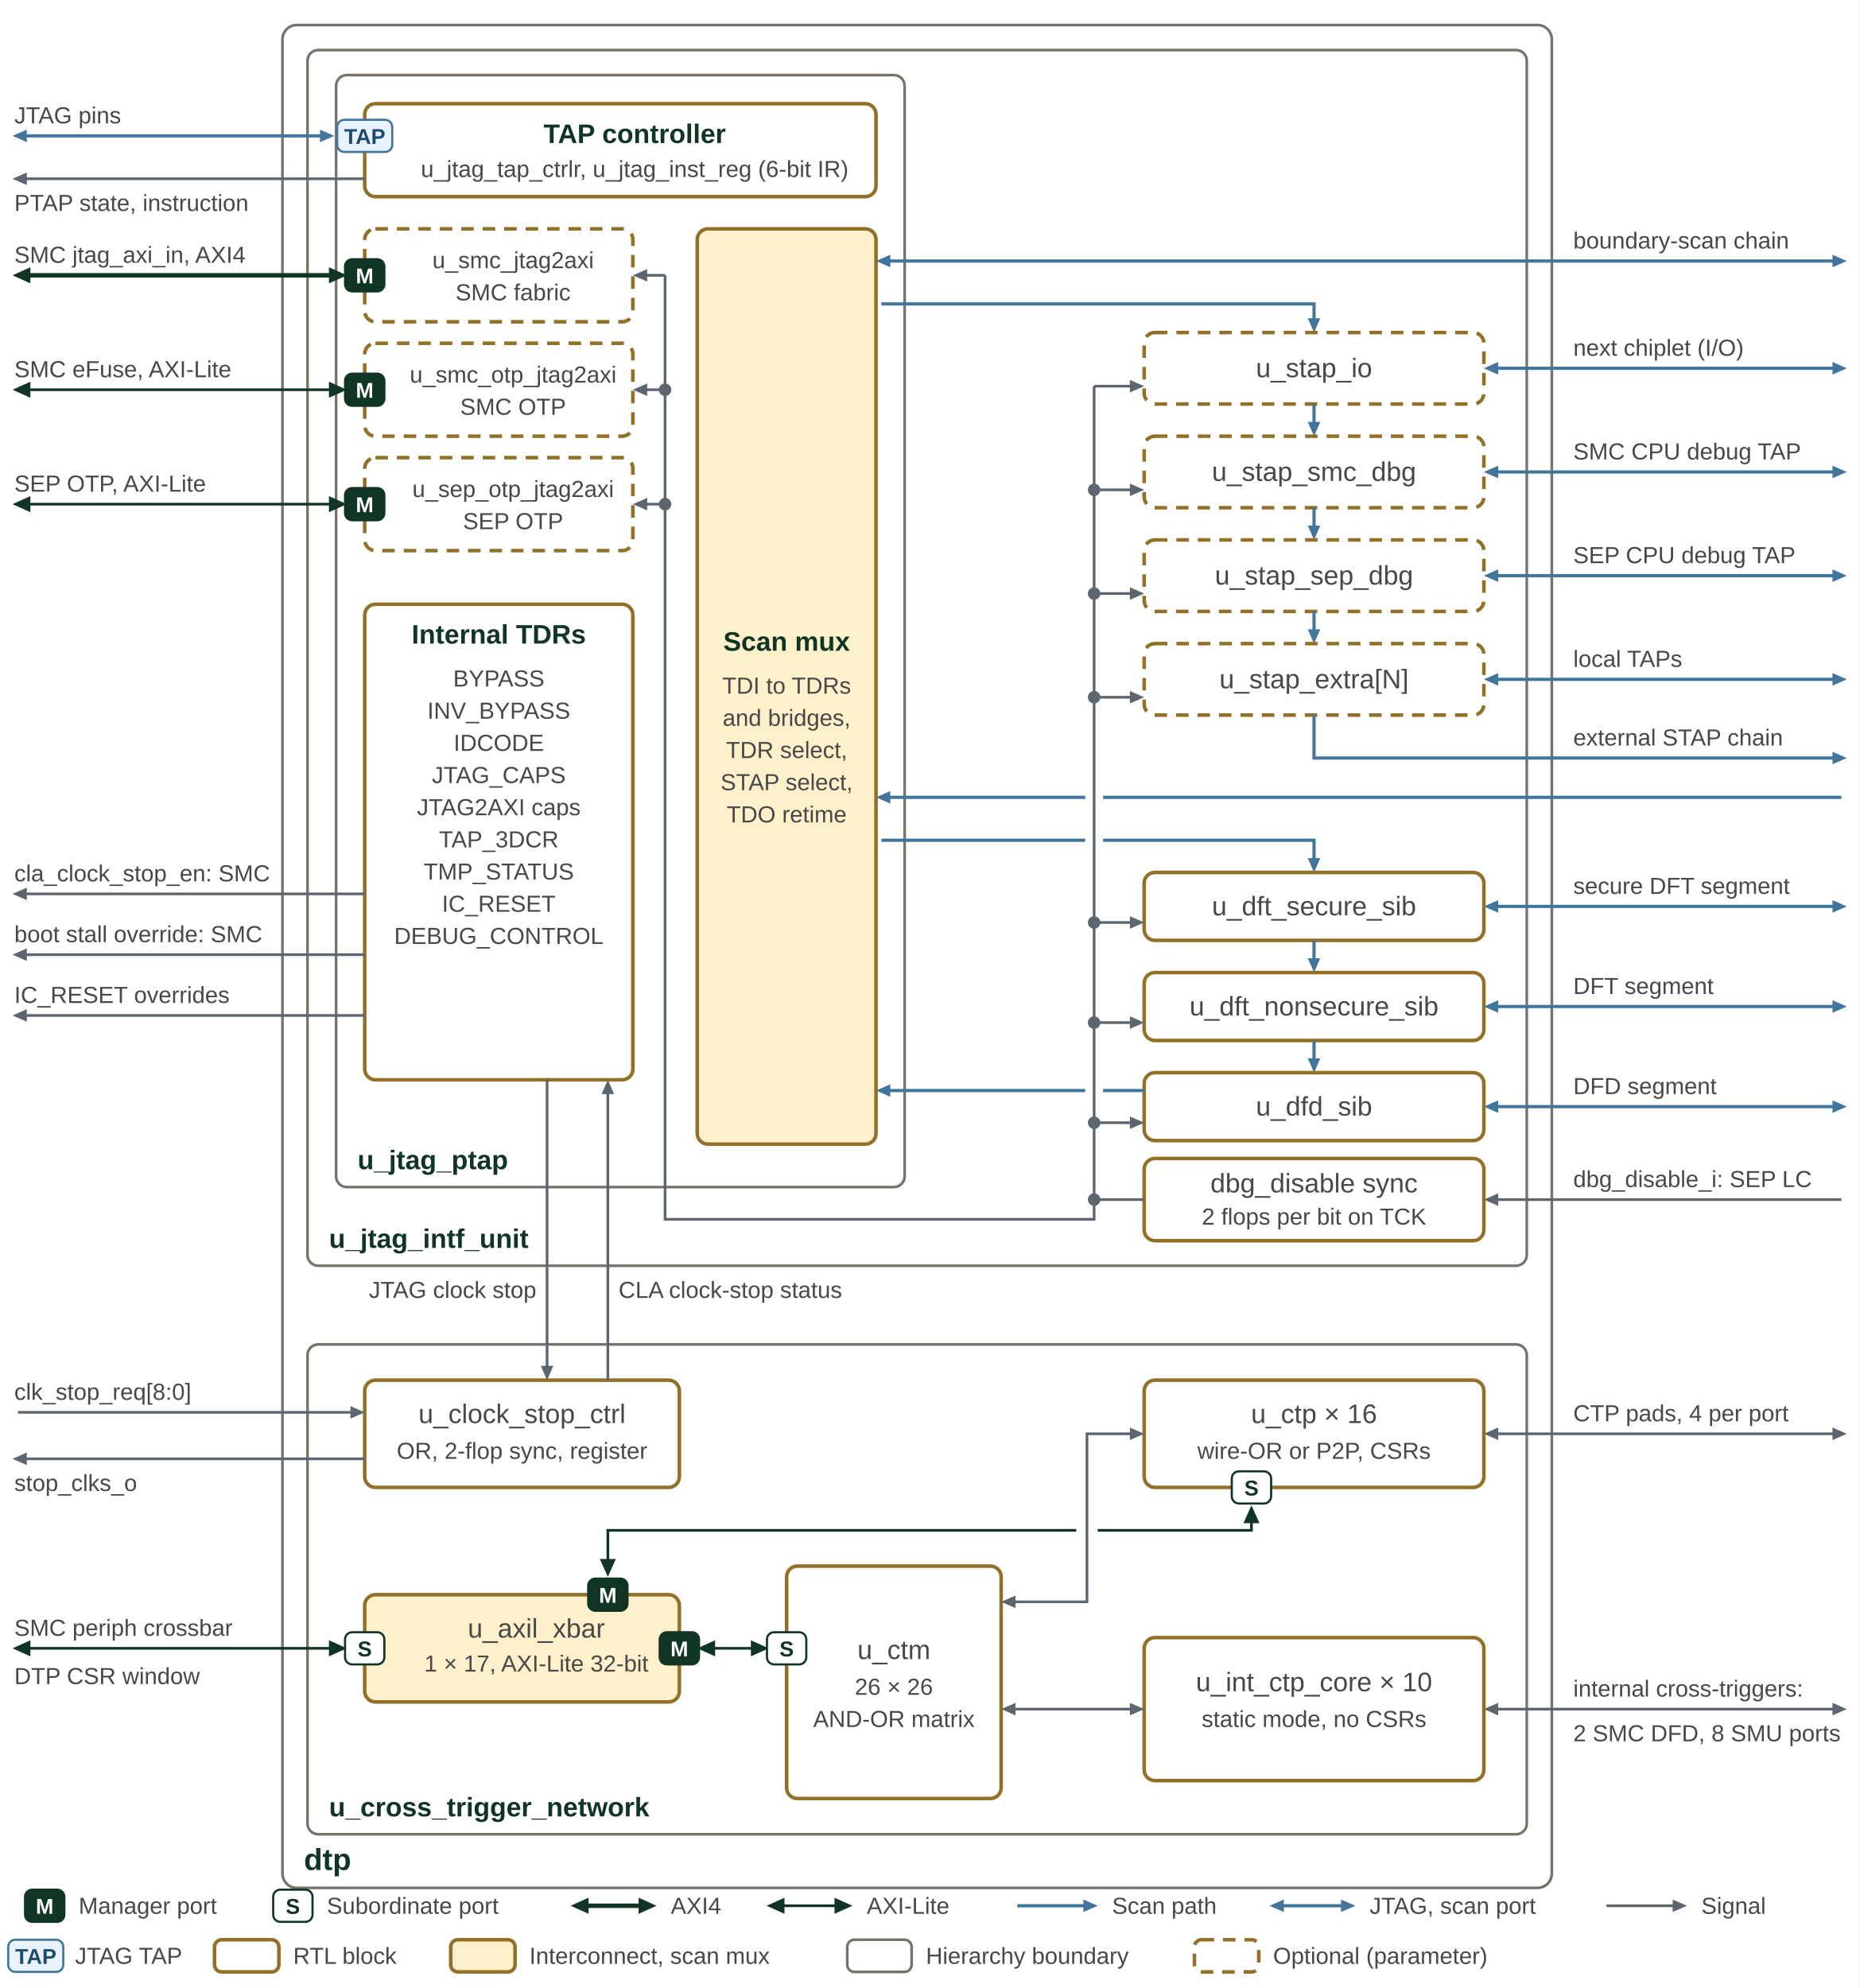
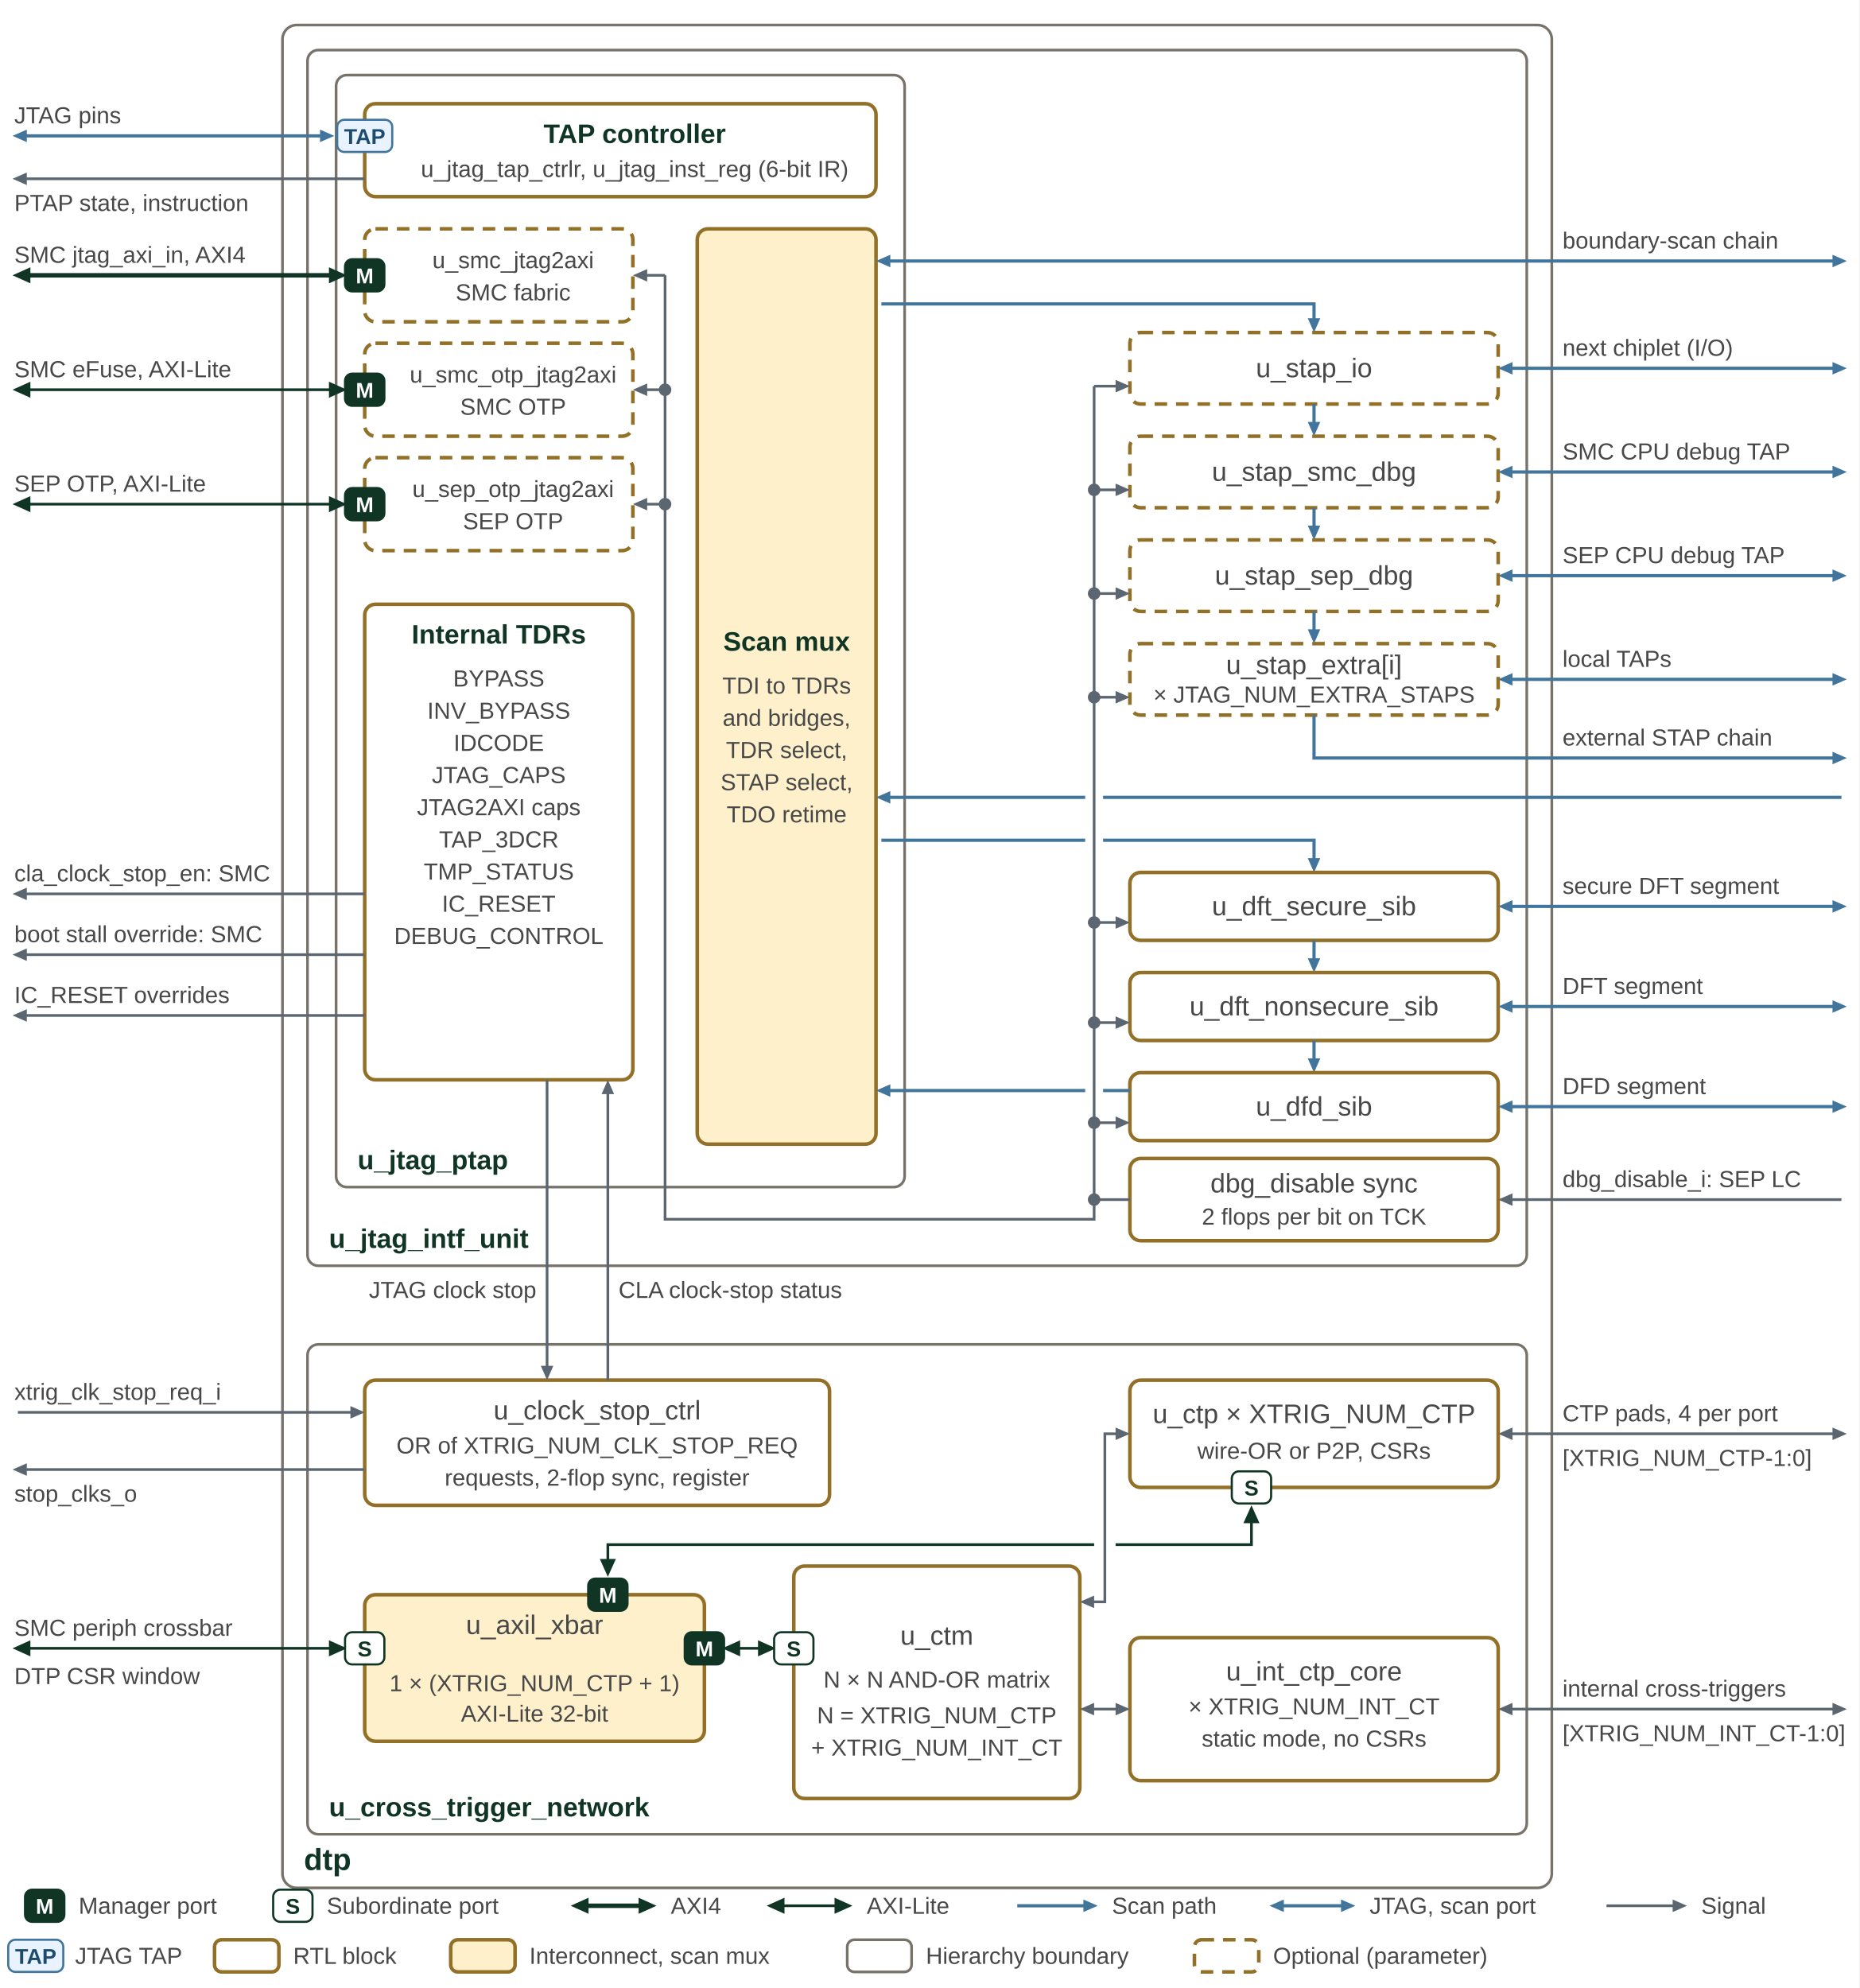
<svg xmlns="http://www.w3.org/2000/svg" width="1040" height="1112" viewBox="0 0 1040 1112" role="img" aria-labelledby="title desc">
  <defs>
    <marker id="ae" markerUnits="userSpaceOnUse" markerWidth="10" markerHeight="9" refX="7" refY="4.5" orient="auto">
      <path d="M0,0 L10,4.5 L0,9 Z" fill="#103525" />
    </marker>
    <marker id="as" markerUnits="userSpaceOnUse" markerWidth="10" markerHeight="9" refX="3" refY="4.5" orient="auto">
      <path d="M10,0 L0,4.5 L10,9 Z" fill="#103525" />
    </marker>
    <marker id="ge" markerUnits="userSpaceOnUse" markerWidth="8" markerHeight="7" refX="5" refY="3.5" orient="auto">
      <path d="M0,0 L8,3.5 L0,7 Z" fill="#5b6670" />
    </marker>
    <marker id="gs" markerUnits="userSpaceOnUse" markerWidth="8" markerHeight="7" refX="3" refY="3.5" orient="auto">
      <path d="M8,0 L0,3.5 L8,7 Z" fill="#5b6670" />
    </marker>
    <marker id="je" markerUnits="userSpaceOnUse" markerWidth="8" markerHeight="7" refX="5" refY="3.5" orient="auto">
      <path d="M0,0 L8,3.5 L0,7 Z" fill="#42759b" />
    </marker>
    <marker id="js" markerUnits="userSpaceOnUse" markerWidth="8" markerHeight="7" refX="3" refY="3.5" orient="auto">
      <path d="M8,0 L0,3.5 L8,7 Z" fill="#42759b" />
    </marker>
    <marker id="m-smu" markerUnits="userSpaceOnUse" markerWidth="8" markerHeight="7" refX="5" refY="3.5" orient="auto">
      <path d="M0,0 L8,3.5 L0,7 Z" fill="#103525" />
    </marker>
    <marker id="m-ref" markerUnits="userSpaceOnUse" markerWidth="8" markerHeight="7" refX="5" refY="3.5" orient="auto">
      <path d="M0,0 L8,3.5 L0,7 Z" fill="#2f7f79" />
    </marker>
    <marker id="m-per" markerUnits="userSpaceOnUse" markerWidth="8" markerHeight="7" refX="5" refY="3.5" orient="auto">
      <path d="M0,0 L8,3.5 L0,7 Z" fill="#937027" />
    </marker>
    <marker id="m-tel" markerUnits="userSpaceOnUse" markerWidth="8" markerHeight="7" refX="5" refY="3.5" orient="auto">
      <path d="M0,0 L8,3.5 L0,7 Z" fill="#664488" />
    </marker>
    <marker id="m-wdt" markerUnits="userSpaceOnUse" markerWidth="8" markerHeight="7" refX="5" refY="3.5" orient="auto">
      <path d="M0,0 L8,3.5 L0,7 Z" fill="#77736b" />
    </marker>
    <marker id="m-rosc" markerUnits="userSpaceOnUse" markerWidth="8" markerHeight="7" refX="5" refY="3.5" orient="auto">
      <path d="M0,0 L8,3.5 L0,7 Z" fill="#336633" />
    </marker>
    <marker id="m-jtag" markerUnits="userSpaceOnUse" markerWidth="8" markerHeight="7" refX="5" refY="3.5" orient="auto">
      <path d="M0,0 L8,3.5 L0,7 Z" fill="#42759b" />
    </marker>
    <marker id="m-spi" markerUnits="userSpaceOnUse" markerWidth="8" markerHeight="7" refX="5" refY="3.5" orient="auto">
      <path d="M0,0 L8,3.5 L0,7 Z" fill="#5b6670" />
    </marker>
    <marker id="m-slate" markerUnits="userSpaceOnUse" markerWidth="8" markerHeight="7" refX="5" refY="3.5" orient="auto">
      <path d="M0,0 L8,3.5 L0,7 Z" fill="#5b6670" />
    </marker>
    <marker id="m-pg" markerUnits="userSpaceOnUse" markerWidth="8" markerHeight="7" refX="5" refY="3.5" orient="auto">
      <path d="M0,0 L8,3.5 L0,7 Z" fill="#336633" />
    </marker>
    <style>
text { font-family: Arial, sans-serif; font-size: 15px; fill: #484848; }
.t { fill: #484848; }
.b { font-size: 17px; font-weight: bold; fill: #103525; }
.bs { font-size: 15px; font-weight: bold; fill: #103525; }
.h { font-size: 22px; font-weight: bold; fill: #103525; }
.s { font-size: 13px; fill: #484848; }
.si { font-size: 13px; font-style: italic; fill: #484848; }
.pmt { font-size: 12px; font-weight: bold; fill: #ffffff; }
.pst { font-size: 12px; font-weight: bold; fill: #103525; }
.pjt { font-size: 12px; font-weight: bold; fill: #1d4b6e; }
.pct { font-size: 12px; font-weight: bold; fill: #1f5c57; }
.pm { fill: #103525; stroke: #103525; stroke-width: 1.2; }
.ps { fill: #ffffff; stroke: #103525; stroke-width: 1.2; }
.pj { fill: #e8f3ff; stroke: #42759b; stroke-width: 1.2; }
.pc { fill: #d9f0ee; stroke: #2f7f79; stroke-width: 1.2; }
.smu { fill: #ffffff; stroke: #77736b; stroke-width: 1.5; }
.network { fill: #e8f0e8; stroke: #336633; stroke-width: 2; }
.fabric { fill: #fff0cc; stroke: #937027; stroke-width: 2; }
.core { fill: #ffffff; stroke: #937027; stroke-width: 2; }
.future { fill: #ffffff; stroke: #937027; stroke-width: 2; }
.nostroke { stroke: none; }
.fut { fill: none; stroke-dasharray: 7 5; }
.opt { stroke-dasharray: 7 5; }
.hatch { fill: none; stroke: #103525; stroke-opacity: 0.16; stroke-width: 1.2; }
.external { fill: #f2f2f2; stroke: #77736b; stroke-width: 1.5; }
.axi { fill: none; stroke: #103525; stroke-width: 2.5; marker-start: url(#as); marker-end: url(#ae); }
.axio { fill: none; stroke: #103525; stroke-width: 2.5; stroke-dasharray: 8 5; marker-start: url(#as); marker-end: url(#ae); }
.sig { fill: none; stroke: #5b6670; stroke-width: 1.5; marker-start: url(#gs); marker-end: url(#ge); }
.sigo { fill: none; stroke: #5b6670; stroke-width: 1.5; marker-end: url(#ge); }
.jtag { fill: none; stroke: #42759b; stroke-width: 1.8; marker-end: url(#je); }
.jtagb { fill: none; stroke: #42759b; stroke-width: 1.8; marker-start: url(#js); marker-end: url(#je); }
.sigplain { fill: none; stroke: #5b6670; stroke-width: 1.5; }
.n-smu { fill: none; stroke: #103525; stroke-width: 2.5; }
.a-smu { fill: none; stroke: #103525; stroke-width: 2.5; marker-end: url(#m-smu); }
.n-ref { fill: none; stroke: #2f7f79; stroke-width: 1.8; }
.a-ref { fill: none; stroke: #2f7f79; stroke-width: 1.8; marker-end: url(#m-ref); }
.n-per { fill: none; stroke: #937027; stroke-width: 1.8; }
.a-per { fill: none; stroke: #937027; stroke-width: 1.8; marker-end: url(#m-per); }
.n-tel { fill: none; stroke: #664488; stroke-width: 1.8; }
.a-tel { fill: none; stroke: #664488; stroke-width: 1.8; marker-end: url(#m-tel); }
.n-wdt { fill: none; stroke: #77736b; stroke-width: 1.8; }
.a-wdt { fill: none; stroke: #77736b; stroke-width: 1.8; marker-end: url(#m-wdt); }
.n-rosc { fill: none; stroke: #336633; stroke-width: 1.8; }
.a-rosc { fill: none; stroke: #336633; stroke-width: 1.8; marker-end: url(#m-rosc); }
.n-jtag { fill: none; stroke: #42759b; stroke-width: 1.8; }
.a-jtag { fill: none; stroke: #42759b; stroke-width: 1.8; marker-end: url(#m-jtag); }
.n-spi { fill: none; stroke: #5b6670; stroke-width: 1.8; }
.a-spi { fill: none; stroke: #5b6670; stroke-width: 1.8; marker-end: url(#m-spi); }
.n-slate { fill: none; stroke: #5b6670; stroke-width: 1.8; }
.a-slate { fill: none; stroke: #5b6670; stroke-width: 1.8; marker-end: url(#m-slate); }
.n-pg { fill: none; stroke: #336633; stroke-width: 1.8; }
.a-pg { fill: none; stroke: #336633; stroke-width: 1.8; marker-end: url(#m-pg); }
.axil { fill: none; stroke: #103525; stroke-width: 1.5; marker-start: url(#as); marker-end: url(#ae); }
.sigd { fill: none; stroke: #5b6670; stroke-width: 1.5; stroke-dasharray: 5 4; marker-end: url(#ge); }
.axin { fill: none; stroke: #103525; stroke-width: 2.5; }
.axis { fill: none; stroke: #103525; stroke-width: 2.5; marker-start: url(#as); }
.axie { fill: none; stroke: #103525; stroke-width: 2.5; marker-end: url(#ae); }
.axiln { fill: none; stroke: #103525; stroke-width: 1.5; }
.sgo { fill: none; stroke: #5b6670; stroke-width: 1.5; }
</style>
  </defs>
  <rect width="1040" height="1112" fill="#ffffff" />
  <rect class="smu" x="158" y="14" width="710" height="1042" rx="8" />
  <text class="b" x="170" y="1046" text-anchor="start">dtp</text>
  <rect class="smu" x="172" y="28" width="682" height="680" rx="6" />
  <text class="bs" x="184" y="698" text-anchor="start">u_jtag_intf_unit</text>
  <rect class="smu" x="188" y="42" width="318" height="622" rx="6" />
  <text class="bs" x="200" y="654" text-anchor="start">u_jtag_ptap</text>
  <rect class="core" x="204" y="58" width="286" height="52" rx="6" />
  <text class="bs" x="355" y="80" text-anchor="middle">TAP controller</text>
  <text class="s" x="355" y="99" text-anchor="middle">u_jtag_tap_ctrlr, u_jtag_inst_reg (6-bit IR)</text>
  <path class="jtagb" d="M10,76 L184,76" />
  <text class="s" x="8" y="69" text-anchor="start">JTAG pins</text>
  <path class="sigo" d="M204,100 L10,100" />
  <text class="s" x="8" y="118" text-anchor="start">PTAP state, instruction</text>
  <rect class="core opt" x="204" y="128" width="150" height="52" rx="6" />
  <text class="s" x="287" y="150" text-anchor="middle">u_smc_jtag2axi</text>
  <text class="s" x="287" y="168" text-anchor="middle">SMC fabric</text>
  <path class="axi" d="M191,154.0 L10,154.0" />
  <text class="s" x="8" y="147" text-anchor="start">SMC jtag_axi_in, AXI4</text>
  <rect class="core opt" x="204" y="192" width="150" height="52" rx="6" />
  <text class="s" x="287" y="214" text-anchor="middle">u_smc_otp_jtag2axi</text>
  <text class="s" x="287" y="232" text-anchor="middle">SMC OTP</text>
  <path class="axil" d="M191,218.0 L10,218.0" />
  <text class="s" x="8" y="211" text-anchor="start">SMC eFuse, AXI-Lite</text>
  <rect class="core opt" x="204" y="256" width="150" height="52" rx="6" />
  <text class="s" x="287" y="278" text-anchor="middle">u_sep_otp_jtag2axi</text>
  <text class="s" x="287" y="296" text-anchor="middle">SEP OTP</text>
  <path class="axil" d="M191,282.0 L10,282.0" />
  <text class="s" x="8" y="275" text-anchor="start">SEP OTP, AXI-Lite</text>
  <rect class="core" x="204" y="338" width="150" height="266" rx="6" />
  <text class="bs" x="279" y="360" text-anchor="middle">Internal TDRs</text>
  <text class="s" x="279" y="384" text-anchor="middle">BYPASS</text>
  <text class="s" x="279" y="402" text-anchor="middle">INV_BYPASS</text>
  <text class="s" x="279" y="420" text-anchor="middle">IDCODE</text>
  <text class="s" x="279" y="438" text-anchor="middle">JTAG_CAPS</text>
  <text class="s" x="279" y="456" text-anchor="middle">JTAG2AXI caps</text>
  <text class="s" x="279" y="474" text-anchor="middle">TAP_3DCR</text>
  <text class="s" x="279" y="492" text-anchor="middle">TMP_STATUS</text>
  <text class="s" x="279" y="510" text-anchor="middle">IC_RESET</text>
  <text class="s" x="279" y="528" text-anchor="middle">DEBUG_CONTROL</text>
  <path class="sigo" d="M204,500 L10,500" />
  <text class="s" x="8" y="493" text-anchor="start">cla_clock_stop_en: SMC</text>
  <path class="sigo" d="M204,534 L10,534" />
  <text class="s" x="8" y="527" text-anchor="start">boot stall override: SMC</text>
  <path class="sigo" d="M204,568 L10,568" />
  <text class="s" x="8" y="561" text-anchor="start">IC_RESET overrides</text>
  <rect class="fabric" x="390" y="128" width="100" height="512" rx="6" />
  <text class="bs" x="440" y="364" text-anchor="middle">Scan mux</text>
  <text class="s" x="440" y="388" text-anchor="middle">TDI to TDRs</text>
  <text class="s" x="440" y="406" text-anchor="middle">and bridges,</text>
  <text class="s" x="440" y="424" text-anchor="middle">TDR select,</text>
  <text class="s" x="440" y="442" text-anchor="middle">STAP select,</text>
  <text class="s" x="440" y="460" text-anchor="middle">TDO retime</text>
  <path class="jtagb" d="M493,146 L1030,146" />
-   <text class="s" x="880" y="139" text-anchor="start">boundary-scan chain</text>
+   <text class="s" x="874" y="139" text-anchor="start">boundary-scan chain</text>
  <path class="jtag" d="M493,170 L735,170 L735,183" />
-   <rect class="core opt" x="640" y="186" width="190" height="40" rx="6" />
+   <rect class="core opt" x="632" y="186" width="206" height="40" rx="6" />
  <text class="t" x="735" y="211" text-anchor="middle">u_stap_io</text>
-   <path class="jtagb" d="M833,206.0 L1030,206.0" />
-   <text class="s" x="880" y="199" text-anchor="start">next chiplet (I/O)</text>
+   <path class="jtagb" d="M841,206.0 L1030,206.0" />
+   <text class="s" x="874" y="199" text-anchor="start">next chiplet (I/O)</text>
  <path class="jtag" d="M735,226 L735,241" />
-   <rect class="core opt" x="640" y="244" width="190" height="40" rx="6" />
+   <rect class="core opt" x="632" y="244" width="206" height="40" rx="6" />
  <text class="t" x="735" y="269" text-anchor="middle">u_stap_smc_dbg</text>
-   <path class="jtagb" d="M833,264.0 L1030,264.0" />
-   <text class="s" x="880" y="257" text-anchor="start">SMC CPU debug TAP</text>
+   <path class="jtagb" d="M841,264.0 L1030,264.0" />
+   <text class="s" x="874" y="257" text-anchor="start">SMC CPU debug TAP</text>
  <path class="jtag" d="M735,284 L735,299" />
-   <rect class="core opt" x="640" y="302" width="190" height="40" rx="6" />
+   <rect class="core opt" x="632" y="302" width="206" height="40" rx="6" />
  <text class="t" x="735" y="327" text-anchor="middle">u_stap_sep_dbg</text>
-   <path class="jtagb" d="M833,322.0 L1030,322.0" />
-   <text class="s" x="880" y="315" text-anchor="start">SEP CPU debug TAP</text>
+   <path class="jtagb" d="M841,322.0 L1030,322.0" />
+   <text class="s" x="874" y="315" text-anchor="start">SEP CPU debug TAP</text>
  <path class="jtag" d="M735,342 L735,357" />
-   <rect class="core opt" x="640" y="360" width="190" height="40" rx="6" />
-   <text class="t" x="735" y="385" text-anchor="middle">u_stap_extra[N]</text>
-   <path class="jtagb" d="M833,380.0 L1030,380.0" />
-   <text class="s" x="880" y="373" text-anchor="start">local TAPs</text>
+   <rect class="core opt" x="632" y="360" width="206" height="40" rx="6" />
+   <text class="t" x="735" y="377" text-anchor="middle">u_stap_extra[i]</text>
+   <text class="s" x="735" y="393" text-anchor="middle">× JTAG_NUM_EXTRA_STAPS</text>
+   <path class="jtagb" d="M841,380.0 L1030,380.0" />
+   <text class="s" x="874" y="373" text-anchor="start">local TAPs</text>
  <path class="jtag" d="M735,400 L735,424 L1030,424" />
-   <text class="s" x="880" y="417" text-anchor="start">external STAP chain</text>
+   <text class="s" x="874" y="417" text-anchor="start">external STAP chain</text>
  <path class="jtag" d="M1030,446 L617,446 M607,446 L493,446" />
  <path class="jtag" d="M493,470 L607,470 M617,470 L735,470 L735,485" />
-   <rect class="core" x="640" y="488" width="190" height="38" rx="6" />
+   <rect class="core" x="632" y="488" width="206" height="38" rx="6" />
  <text class="t" x="735" y="512" text-anchor="middle">u_dft_secure_sib</text>
-   <path class="jtagb" d="M833,507.0 L1030,507.0" />
-   <text class="s" x="880" y="500" text-anchor="start">secure DFT segment</text>
+   <path class="jtagb" d="M841,507.0 L1030,507.0" />
+   <text class="s" x="874" y="500" text-anchor="start">secure DFT segment</text>
  <path class="jtag" d="M735,526 L735,541" />
-   <rect class="core" x="640" y="544" width="190" height="38" rx="6" />
+   <rect class="core" x="632" y="544" width="206" height="38" rx="6" />
  <text class="t" x="735" y="568" text-anchor="middle">u_dft_nonsecure_sib</text>
-   <path class="jtagb" d="M833,563.0 L1030,563.0" />
-   <text class="s" x="880" y="556" text-anchor="start">DFT segment</text>
+   <path class="jtagb" d="M841,563.0 L1030,563.0" />
+   <text class="s" x="874" y="556" text-anchor="start">DFT segment</text>
  <path class="jtag" d="M735,582 L735,597" />
-   <rect class="core" x="640" y="600" width="190" height="38" rx="6" />
+   <rect class="core" x="632" y="600" width="206" height="38" rx="6" />
  <text class="t" x="735" y="624" text-anchor="middle">u_dfd_sib</text>
-   <path class="jtagb" d="M833,619.0 L1030,619.0" />
-   <text class="s" x="880" y="612" text-anchor="start">DFD segment</text>
-   <path class="jtag" d="M640,610 L617,610 M607,610 L493,610" />
-   <rect class="core" x="640" y="648" width="190" height="46" rx="6" />
+   <path class="jtagb" d="M841,619.0 L1030,619.0" />
+   <text class="s" x="874" y="612" text-anchor="start">DFD segment</text>
+   <path class="jtag" d="M632,610 L617,610 M607,610 L493,610" />
+   <rect class="core" x="632" y="648" width="206" height="46" rx="6" />
  <text class="t" x="735" y="667" text-anchor="middle">dbg_disable sync</text>
  <text class="s" x="735" y="685" text-anchor="middle">2 flops per bit on TCK</text>
-   <path class="sigo" d="M1030,671 L833,671" />
-   <text class="s" x="880" y="664" text-anchor="start">dbg_disable_i: SEP LC</text>
-   <path class="sgo" d="M640,671 L612,671 L612,216" />
+   <path class="sigo" d="M1030,671 L841,671" />
+   <text class="s" x="874" y="664" text-anchor="start">dbg_disable_i: SEP LC</text>
+   <path class="sgo" d="M632,671 L612,671 L612,216" />
  <path class="sgo" d="M612,671 L612,682 L372,682 L372,154.0" />
  <circle cx="612" cy="671" r="3.5" fill="#5b6670" />
-   <path class="sigo" d="M612,216 L637,216" />
+   <path class="sigo" d="M612,216 L629,216" />
  <circle cx="612" cy="274" r="3.5" fill="#5b6670" />
-   <path class="sigo" d="M612,274 L637,274" />
+   <path class="sigo" d="M612,274 L629,274" />
  <circle cx="612" cy="332" r="3.5" fill="#5b6670" />
-   <path class="sigo" d="M612,332 L637,332" />
+   <path class="sigo" d="M612,332 L629,332" />
  <circle cx="612" cy="390" r="3.5" fill="#5b6670" />
-   <path class="sigo" d="M612,390 L637,390" />
+   <path class="sigo" d="M612,390 L629,390" />
  <circle cx="612" cy="516" r="3.5" fill="#5b6670" />
-   <path class="sigo" d="M612,516 L637,516" />
+   <path class="sigo" d="M612,516 L629,516" />
  <circle cx="612" cy="572" r="3.5" fill="#5b6670" />
-   <path class="sigo" d="M612,572 L637,572" />
+   <path class="sigo" d="M612,572 L629,572" />
  <circle cx="612" cy="628" r="3.5" fill="#5b6670" />
-   <path class="sigo" d="M612,628 L637,628" />
+   <path class="sigo" d="M612,628 L629,628" />
  <path class="sigo" d="M372,154.0 L357,154.0" />
  <circle cx="372" cy="218" r="3.5" fill="#5b6670" />
  <path class="sigo" d="M372,218.0 L357,218.0" />
  <circle cx="372" cy="282" r="3.5" fill="#5b6670" />
  <path class="sigo" d="M372,282.0 L357,282.0" />
  <rect class="smu" x="172" y="752" width="682" height="274" rx="6" />
  <text class="bs" x="184" y="1016" text-anchor="start">u_cross_trigger_network</text>
-   <rect class="core" x="204" y="772" width="176" height="60" rx="6" />
-   <text class="t" x="292" y="796" text-anchor="middle">u_clock_stop_ctrl</text>
-   <text class="s" x="292" y="816" text-anchor="middle">OR, 2-flop sync, register</text>
+   <rect class="core" x="204" y="772" width="260" height="70" rx="6" />
+   <text class="t" x="334" y="794" text-anchor="middle">u_clock_stop_ctrl</text>
+   <text class="s" x="334" y="813" text-anchor="middle">OR of XTRIG_NUM_CLK_STOP_REQ</text>
+   <text class="s" x="334" y="831" text-anchor="middle">requests, 2-flop sync, register</text>
  <path class="sigo" d="M306,604 L306,769" />
  <text class="s" x="300" y="726" text-anchor="end">JTAG clock stop</text>
  <path class="sigo" d="M340,772 L340,607" />
  <text class="s" x="346" y="726" text-anchor="start">CLA clock-stop status</text>
  <path class="sigo" d="M10,790 L201,790" />
-   <text class="s" x="8" y="783" text-anchor="start">clk_stop_req[8:0]</text>
-   <path class="sigo" d="M204,816 L10,816" />
-   <text class="s" x="8" y="834" text-anchor="start">stop_clks_o</text>
-   <rect class="fabric" x="204" y="892" width="176" height="60" rx="6" />
-   <text class="t" x="300" y="916" text-anchor="middle">u_axil_xbar</text>
-   <text class="s" x="300" y="935" text-anchor="middle">1 × 17, AXI-Lite 32-bit</text>
+   <text class="s" x="8" y="783" text-anchor="start">xtrig_clk_stop_req_i</text>
+   <path class="sigo" d="M204,822 L10,822" />
+   <text class="s" x="8" y="840" text-anchor="start">stop_clks_o</text>
+   <rect class="fabric" x="204" y="892" width="190" height="82" rx="6" />
+   <text class="t" x="299" y="914" text-anchor="middle">u_axil_xbar</text>
+   <text class="s" x="299" y="946" text-anchor="middle">1 × (XTRIG_NUM_CTP + 1)</text>
+   <text class="s" x="299" y="963" text-anchor="middle">AXI-Lite 32-bit</text>
  <path class="axil" d="M10,922 L191,922" />
  <text class="s" x="8" y="915" text-anchor="start">SMC periph crossbar</text>
  <text class="s" x="8" y="942" text-anchor="start">DTP CSR window</text>
-   <rect class="core" x="440" y="876" width="120" height="130" rx="6" />
-   <text class="t" x="500" y="928" text-anchor="middle">u_ctm</text>
-   <text class="s" x="500" y="948" text-anchor="middle">26 × 26</text>
-   <text class="s" x="500" y="966" text-anchor="middle">AND-OR matrix</text>
-   <path class="axil" d="M393,922 L427,922" />
-   <rect class="core" x="640" y="772" width="190" height="60" rx="6" />
-   <text class="t" x="735" y="796" text-anchor="middle">u_ctp × 16</text>
+   <rect class="core" x="444" y="876" width="160" height="130" rx="6" />
+   <text class="t" x="524" y="920" text-anchor="middle">u_ctm</text>
+   <text class="s" x="524" y="944" text-anchor="middle">N × N AND-OR matrix</text>
+   <text class="s" x="524" y="964" text-anchor="middle">N = XTRIG_NUM_CTP</text>
+   <text class="s" x="524" y="982" text-anchor="middle">+ XTRIG_NUM_INT_CT</text>
+   <path class="axil" d="M407,922 L431,922" />
+   <rect class="core" x="632" y="772" width="206" height="60" rx="6" />
+   <text class="t" x="735" y="796" text-anchor="middle">u_ctp × XTRIG_NUM_CTP</text>
  <text class="s" x="735" y="816" text-anchor="middle">wire-OR or P2P, CSRs</text>
-   <path class="sig" d="M833,802 L1030,802" />
-   <text class="s" x="880" y="795" text-anchor="start">CTP pads, 4 per port</text>
-   <path class="axil" d="M340,879 L340,856 L602,856 M614,856 L700,856 L700,845" />
-   <path class="sig" d="M563,896 L608,896 L608,802 L637,802" />
-   <rect class="core" x="640" y="916" width="190" height="80" rx="6" />
-   <text class="t" x="735" y="946" text-anchor="middle">u_int_ctp_core × 10</text>
-   <text class="s" x="735" y="966" text-anchor="middle">static mode, no CSRs</text>
-   <path class="sig" d="M563,956 L637,956" />
-   <path class="sig" d="M833,956 L1030,956" />
-   <text class="s" x="880" y="949" text-anchor="start">internal cross-triggers:</text>
-   <text class="s" x="880" y="974" text-anchor="start">2 SMC DFD, 8 SMU ports</text>
+   <path class="sig" d="M841,802 L1030,802" />
+   <text class="s" x="874" y="795" text-anchor="start">CTP pads, 4 per port</text>
+   <text class="s" x="874" y="820" text-anchor="start">[XTRIG_NUM_CTP-1:0]</text>
+   <path class="axil" d="M340,879 L340,864 L612,864 M624,864 L700,864 L700,845" />
+   <path class="sig" d="M607,896 L618,896 L618,802 L629,802" />
+   <rect class="core" x="632" y="916" width="206" height="80" rx="6" />
+   <text class="t" x="735" y="940" text-anchor="middle">u_int_ctp_core</text>
+   <text class="s" x="735" y="959" text-anchor="middle">× XTRIG_NUM_INT_CT</text>
+   <text class="s" x="735" y="977" text-anchor="middle">static mode, no CSRs</text>
+   <path class="sig" d="M607,956 L629,956" />
+   <path class="sig" d="M841,956 L1030,956" />
+   <text class="s" x="874" y="949" text-anchor="start">internal cross-triggers</text>
+   <text class="s" x="874" y="974" text-anchor="start">[XTRIG_NUM_INT_CT-1:0]</text>
  <text class="s" x="44" y="1070.5" text-anchor="start">Manager port</text>
  <text class="s" x="182.8" y="1070.5" text-anchor="start">Subordinate port</text>
  <path class="axi" d="M322.2,1066 L364.2,1066" />
  <text class="s" x="375.2" y="1070.5" text-anchor="start">AXI4</text>
  <path class="axil" d="M431.8,1066 L473.8,1066" />
  <text class="s" x="484.8" y="1070.5" text-anchor="start">AXI-Lite</text>
  <path class="jtag" d="M569.0,1066 L611.0,1066" />
  <text class="s" x="622" y="1070.5" text-anchor="start">Scan path</text>
  <path class="jtagb" d="M713.1,1066 L755.1,1066" />
  <text class="s" x="766.1" y="1070.5" text-anchor="start">JTAG, scan port</text>
  <path class="sigo" d="M898.6,1066 L940.6,1066" />
  <text class="s" x="951.6" y="1070.5" text-anchor="start">Signal</text>
  <text class="s" x="42" y="1098.5" text-anchor="start">JTAG TAP</text>
  <rect class="core" x="120" y="1085" width="36" height="18" rx="4" />
  <text class="s" x="164" y="1098.5" text-anchor="start">RTL block</text>
  <rect class="fabric" x="252.1" y="1085" width="36" height="18" rx="4" />
  <text class="s" x="296.1" y="1098.5" text-anchor="start">Interconnect, scan mux</text>
  <rect class="smu" x="473.9" y="1085" width="36" height="18" rx="4" />
  <text class="s" x="517.9" y="1098.5" text-anchor="start">Hierarchy boundary</text>
  <rect class="core opt" x="668.1" y="1085" width="36" height="18" rx="4" />
  <text class="s" x="712.1" y="1098.5" text-anchor="start">Optional (parameter)</text>
  <rect class="pj" x="188.6" y="67.0" width="30.8" height="18" rx="4" />
  <text class="pjt" x="204" y="80.5" text-anchor="middle">TAP</text>
  <rect class="pm" x="193.0" y="145.0" width="22" height="18" rx="4" />
  <text class="pmt" x="204" y="158.5" text-anchor="middle">M</text>
  <rect class="pm" x="193.0" y="209.0" width="22" height="18" rx="4" />
  <text class="pmt" x="204" y="222.5" text-anchor="middle">M</text>
  <rect class="pm" x="193.0" y="273.0" width="22" height="18" rx="4" />
  <text class="pmt" x="204" y="286.5" text-anchor="middle">M</text>
  <rect class="ps" x="193.0" y="913.0" width="22" height="18" rx="4" />
  <text class="pst" x="204" y="926.5" text-anchor="middle">S</text>
-   <rect class="pm" x="369.0" y="913.0" width="22" height="18" rx="4" />
-   <text class="pmt" x="380" y="926.5" text-anchor="middle">M</text>
-   <rect class="ps" x="429.0" y="913.0" width="22" height="18" rx="4" />
-   <text class="pst" x="440" y="926.5" text-anchor="middle">S</text>
+   <rect class="pm" x="383.0" y="913.0" width="22" height="18" rx="4" />
+   <text class="pmt" x="394" y="926.5" text-anchor="middle">M</text>
+   <rect class="ps" x="433.0" y="913.0" width="22" height="18" rx="4" />
+   <text class="pst" x="444" y="926.5" text-anchor="middle">S</text>
  <rect class="pm" x="329.0" y="883.0" width="22" height="18" rx="4" />
  <text class="pmt" x="340" y="896.5" text-anchor="middle">M</text>
  <rect class="ps" x="689.0" y="823.0" width="22" height="18" rx="4" />
  <text class="pst" x="700" y="836.5" text-anchor="middle">S</text>
  <rect class="pm" x="14.0" y="1057.0" width="22" height="18" rx="4" />
  <text class="pmt" x="25" y="1070.5" text-anchor="middle">M</text>
  <rect class="ps" x="152.8" y="1057.0" width="22" height="18" rx="4" />
  <text class="pst" x="163.8" y="1070.5" text-anchor="middle">S</text>
  <rect class="pj" x="4.6" y="1085.0" width="30.8" height="18" rx="4" />
  <text class="pjt" x="20" y="1098.5" text-anchor="middle">TAP</text>
</svg>
